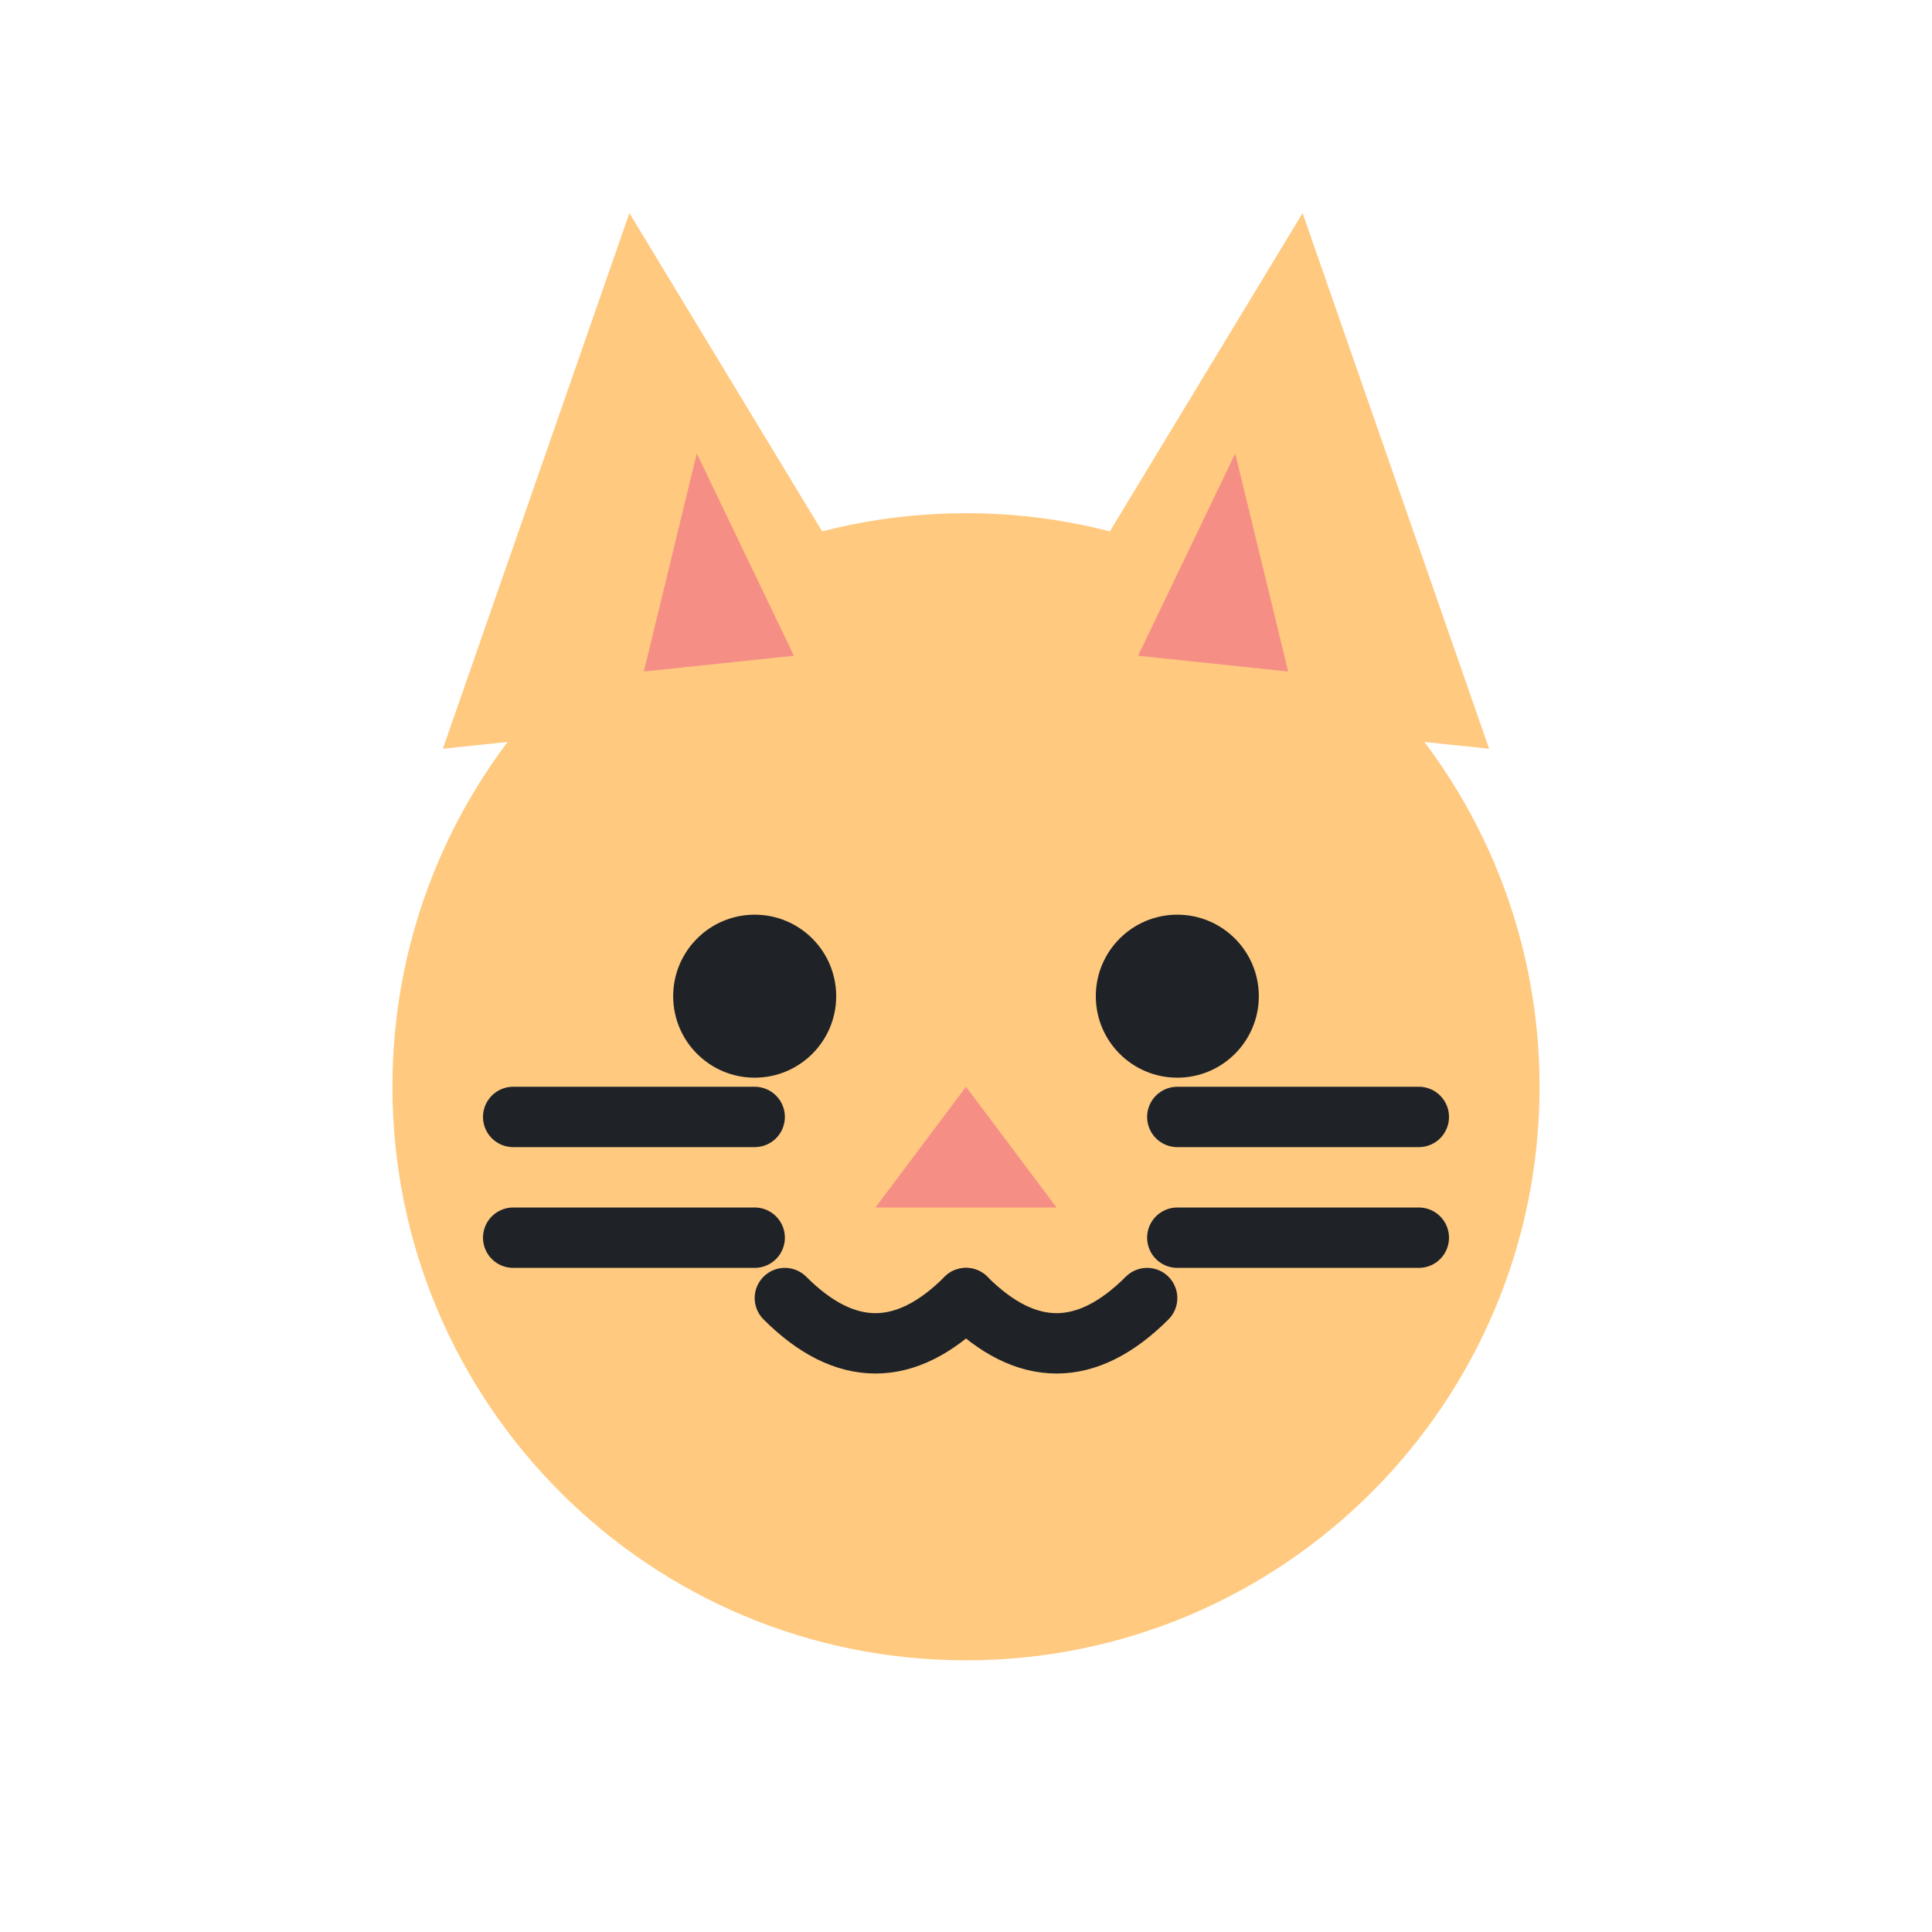
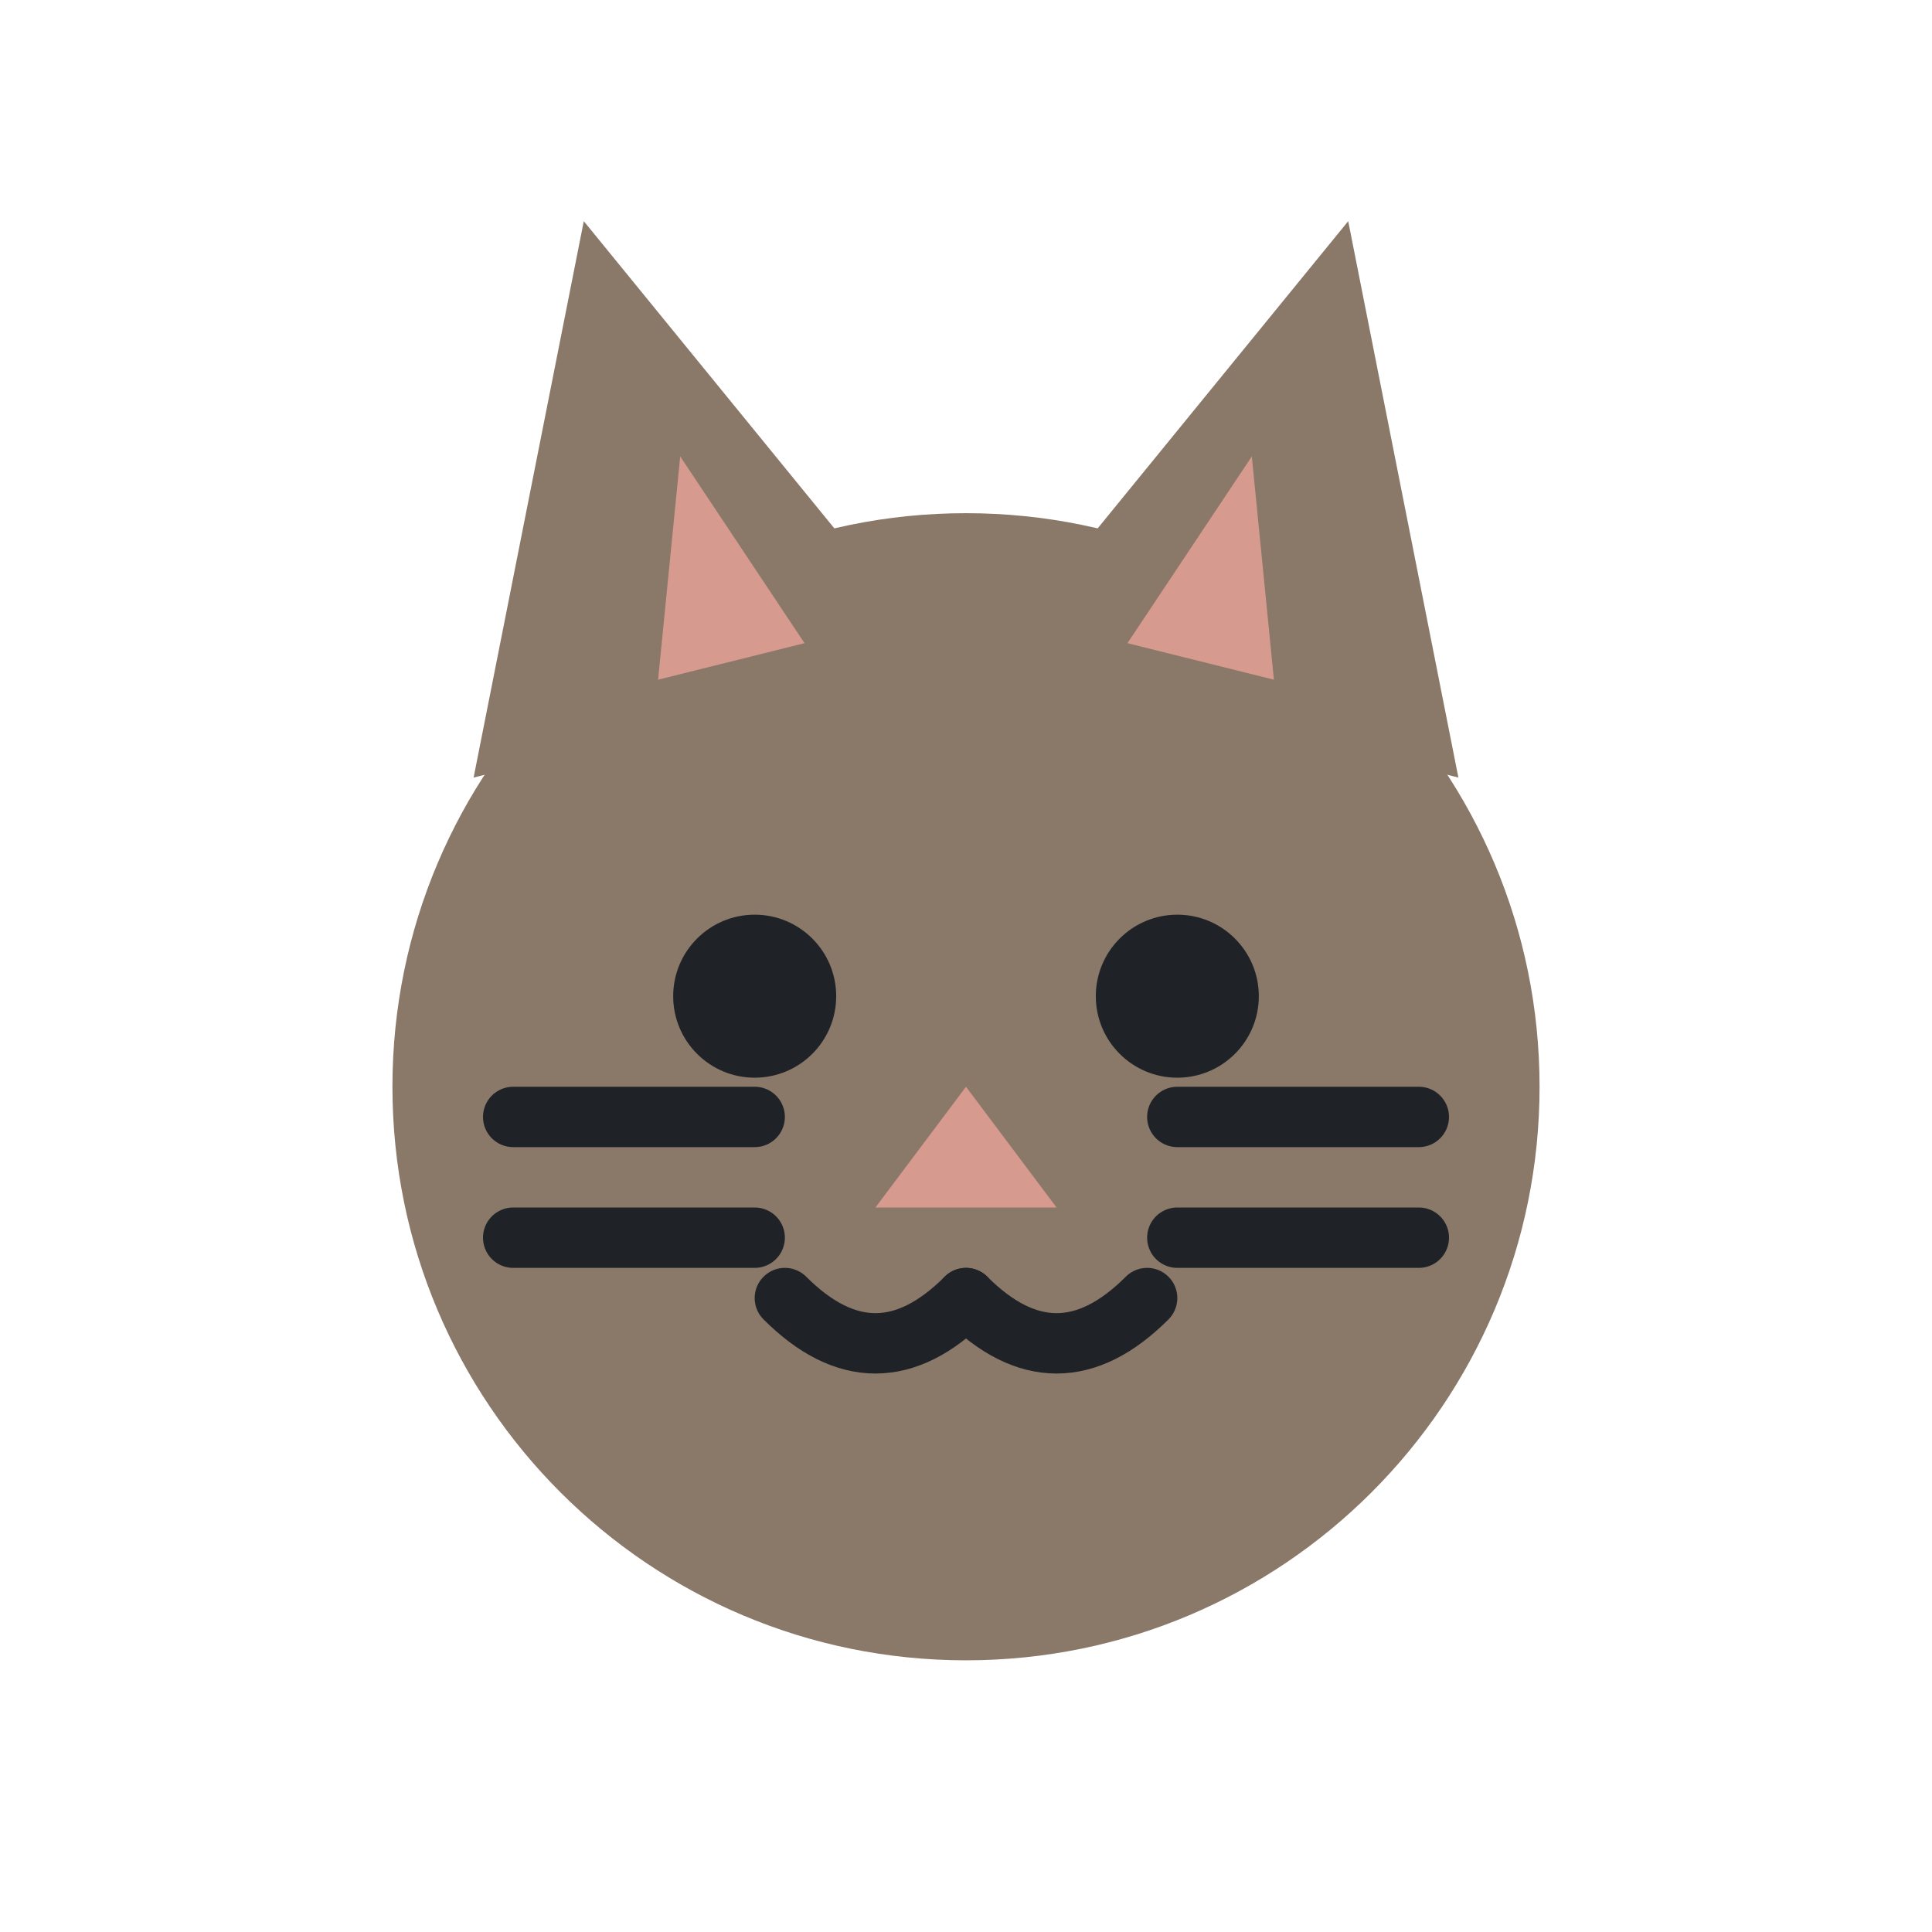
<svg xmlns="http://www.w3.org/2000/svg" viewBox="0 0 64 64">
-   <circle cx="32" cy="36" r="19" fill="#ffc97f" />
-   <path d="M14 24 L22 7 L30 24 Z" fill="#ffc97f" transform="rotate(-6 22 18)" />
-   <path d="M34 24 L42 7 L50 24 Z" fill="#ffc97f" transform="rotate(6 42 18)" />
-   <path d="M21 22 L23.5 15 L26 22 Z" fill="#f58f86" transform="rotate(-6 23.5 19)" />
-   <path d="M38 22 L40.5 15 L43 22 Z" fill="#f58f86" transform="rotate(6 40.5 19)" />
+   <circle cx="32" cy="36" r="19" fill="#8a7869" />
+   <path d="M14 24 L22 7 L30 24 Z" fill="#8a7869" transform="rotate(-14 22 18)" />
+   <path d="M34 24 L42 7 L50 24 Z" fill="#8a7869" transform="rotate(14 42 18)" />
+   <path d="M21 22 L23.5 15 L26 22 Z" fill="#d79a8f" transform="rotate(-14 23.5 19)" />
+   <path d="M38 22 L40.5 15 L43 22 Z" fill="#d79a8f" transform="rotate(14 40.5 19)" />
  <circle cx="25" cy="33" r="2.7" fill="#1f2328" />
  <circle cx="39" cy="33" r="2.7" fill="#1f2328" />
-   <path d="M32 36 L29 40 H35 Z" fill="#f58f86" />
+   <path d="M32 36 L29 40 H35 Z" fill="#d79a8f" />
  <path d="M26 43 C28 45 30 45 32 43" fill="none" stroke="#1f2328" stroke-width="2" stroke-linecap="round" />
  <path d="M32 43 C34 45 36 45 38 43" fill="none" stroke="#1f2328" stroke-width="2" stroke-linecap="round" />
  <path d="M17 37 H25" stroke="#1f2328" stroke-width="2" stroke-linecap="round" />
  <path d="M17 41 H25" stroke="#1f2328" stroke-width="2" stroke-linecap="round" />
  <path d="M39 37 H47" stroke="#1f2328" stroke-width="2" stroke-linecap="round" />
  <path d="M39 41 H47" stroke="#1f2328" stroke-width="2" stroke-linecap="round" />
</svg>
